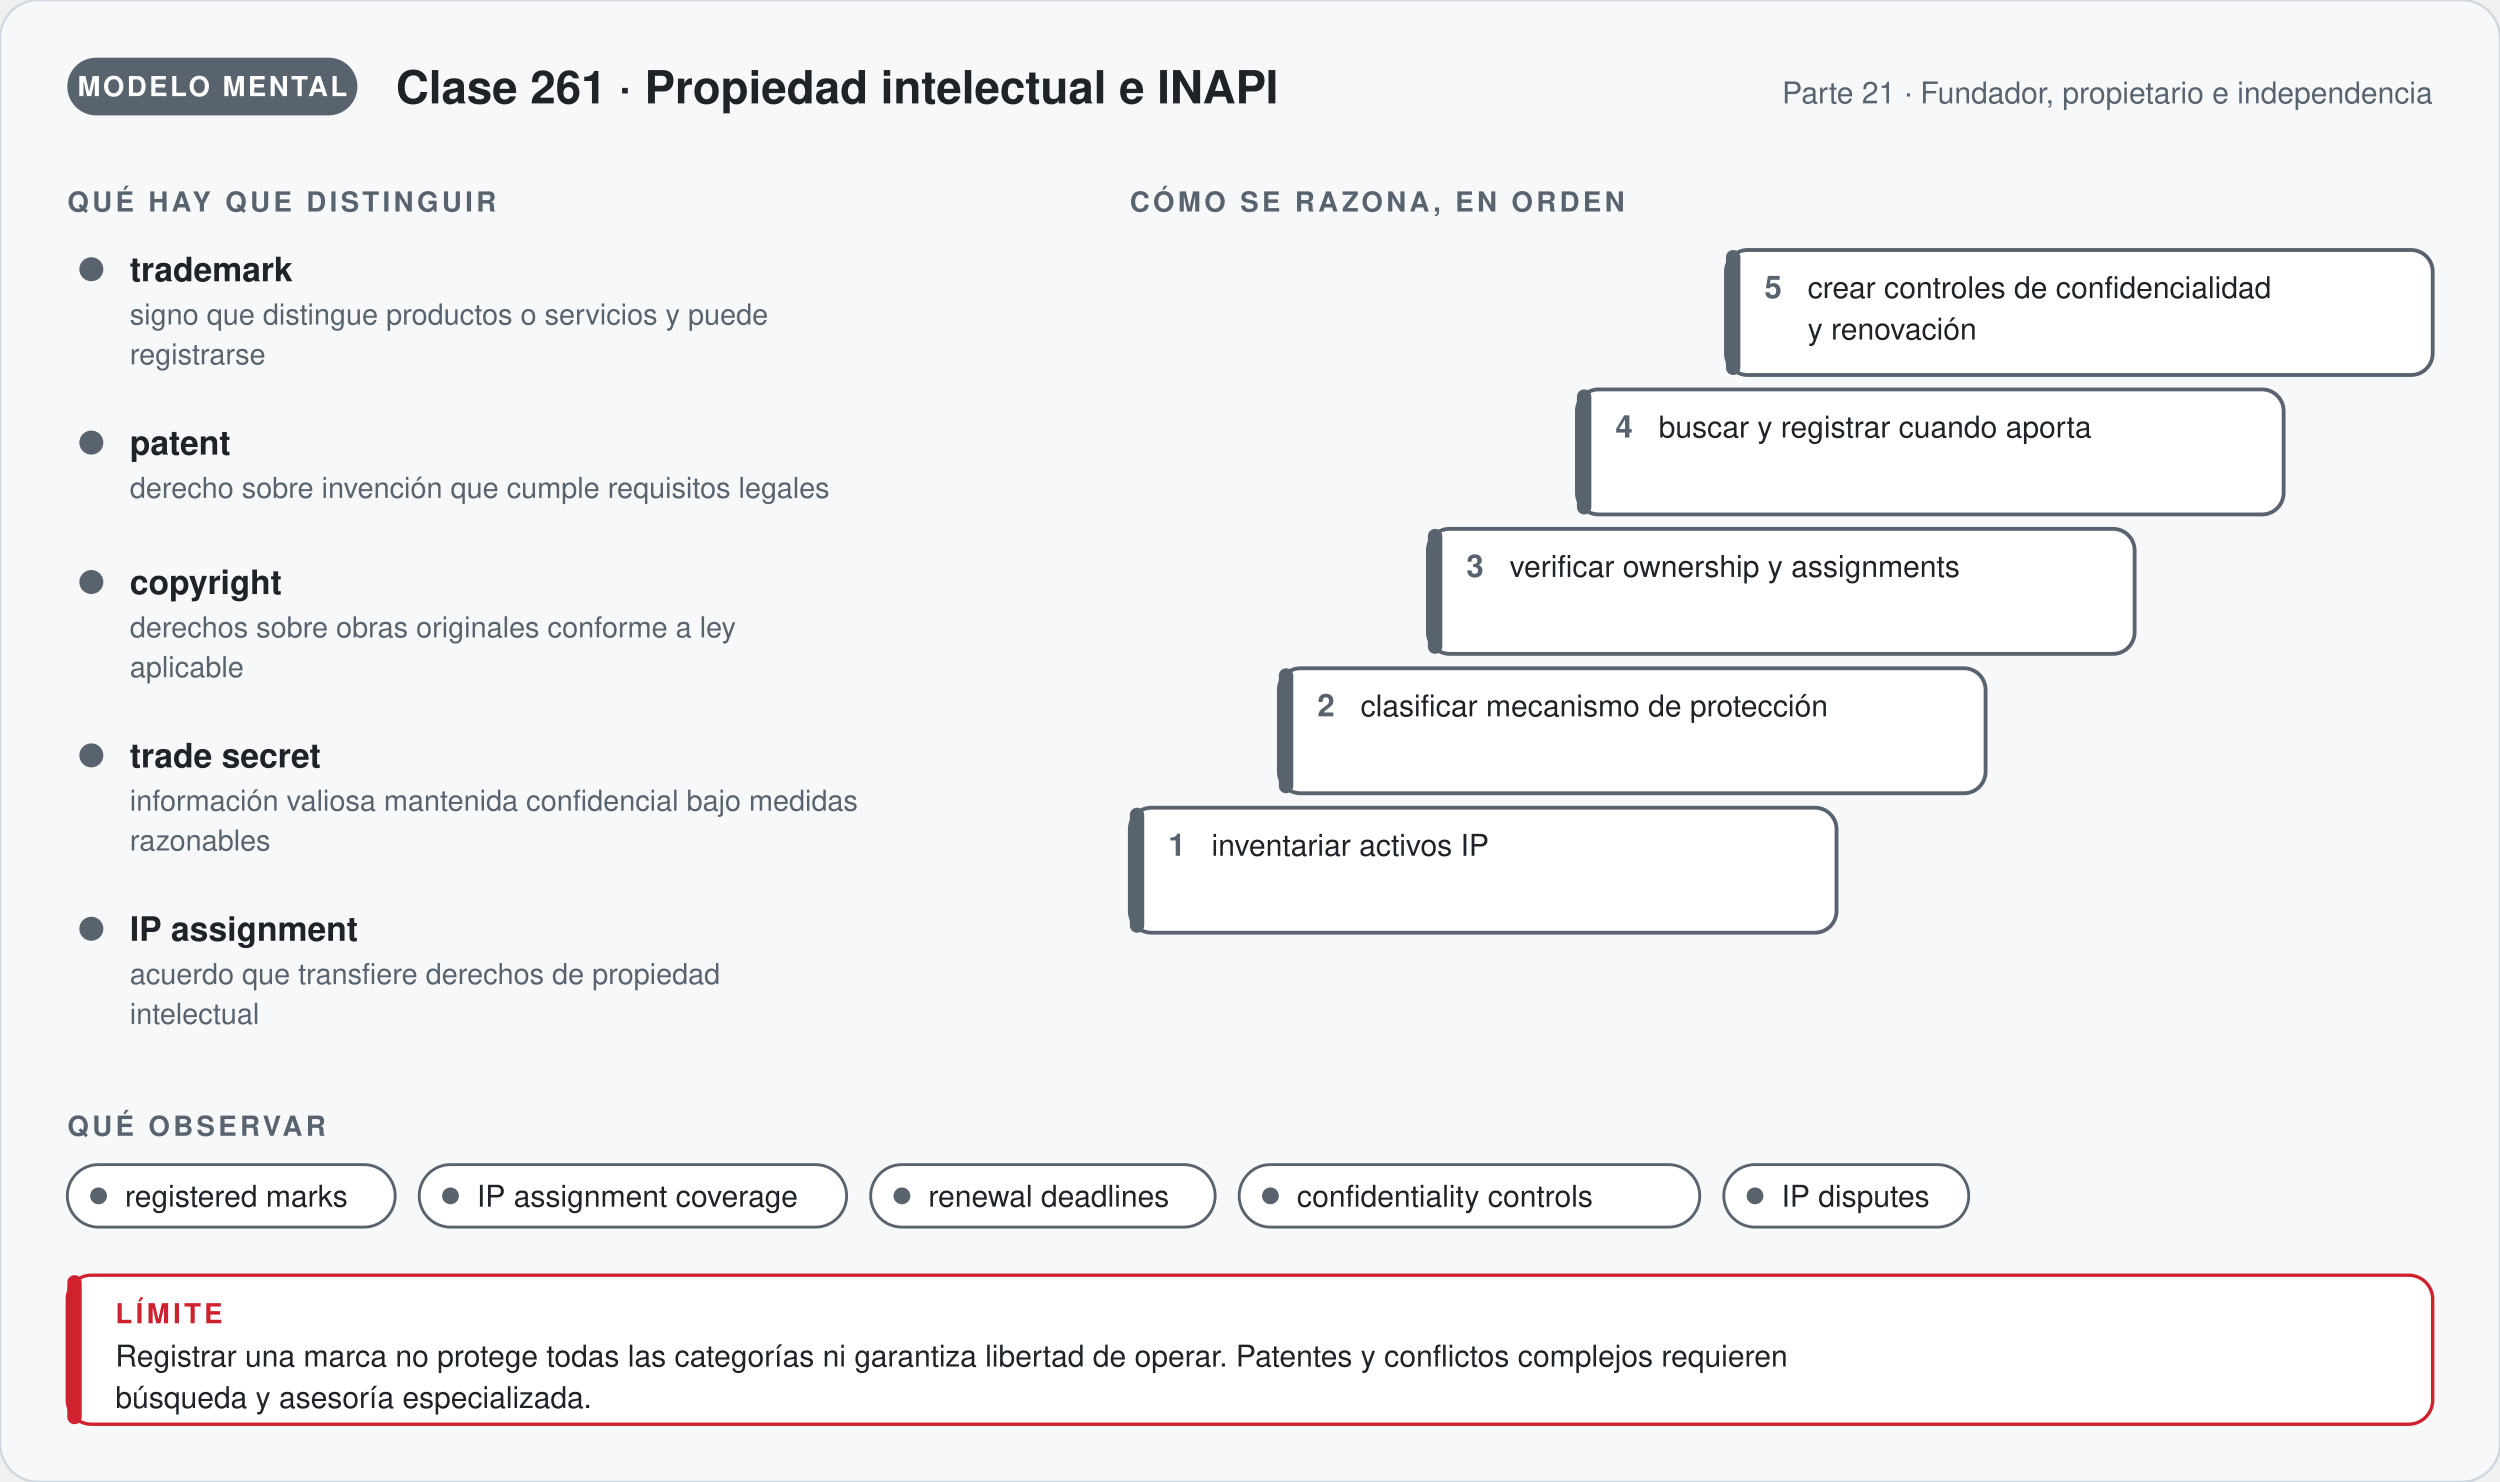
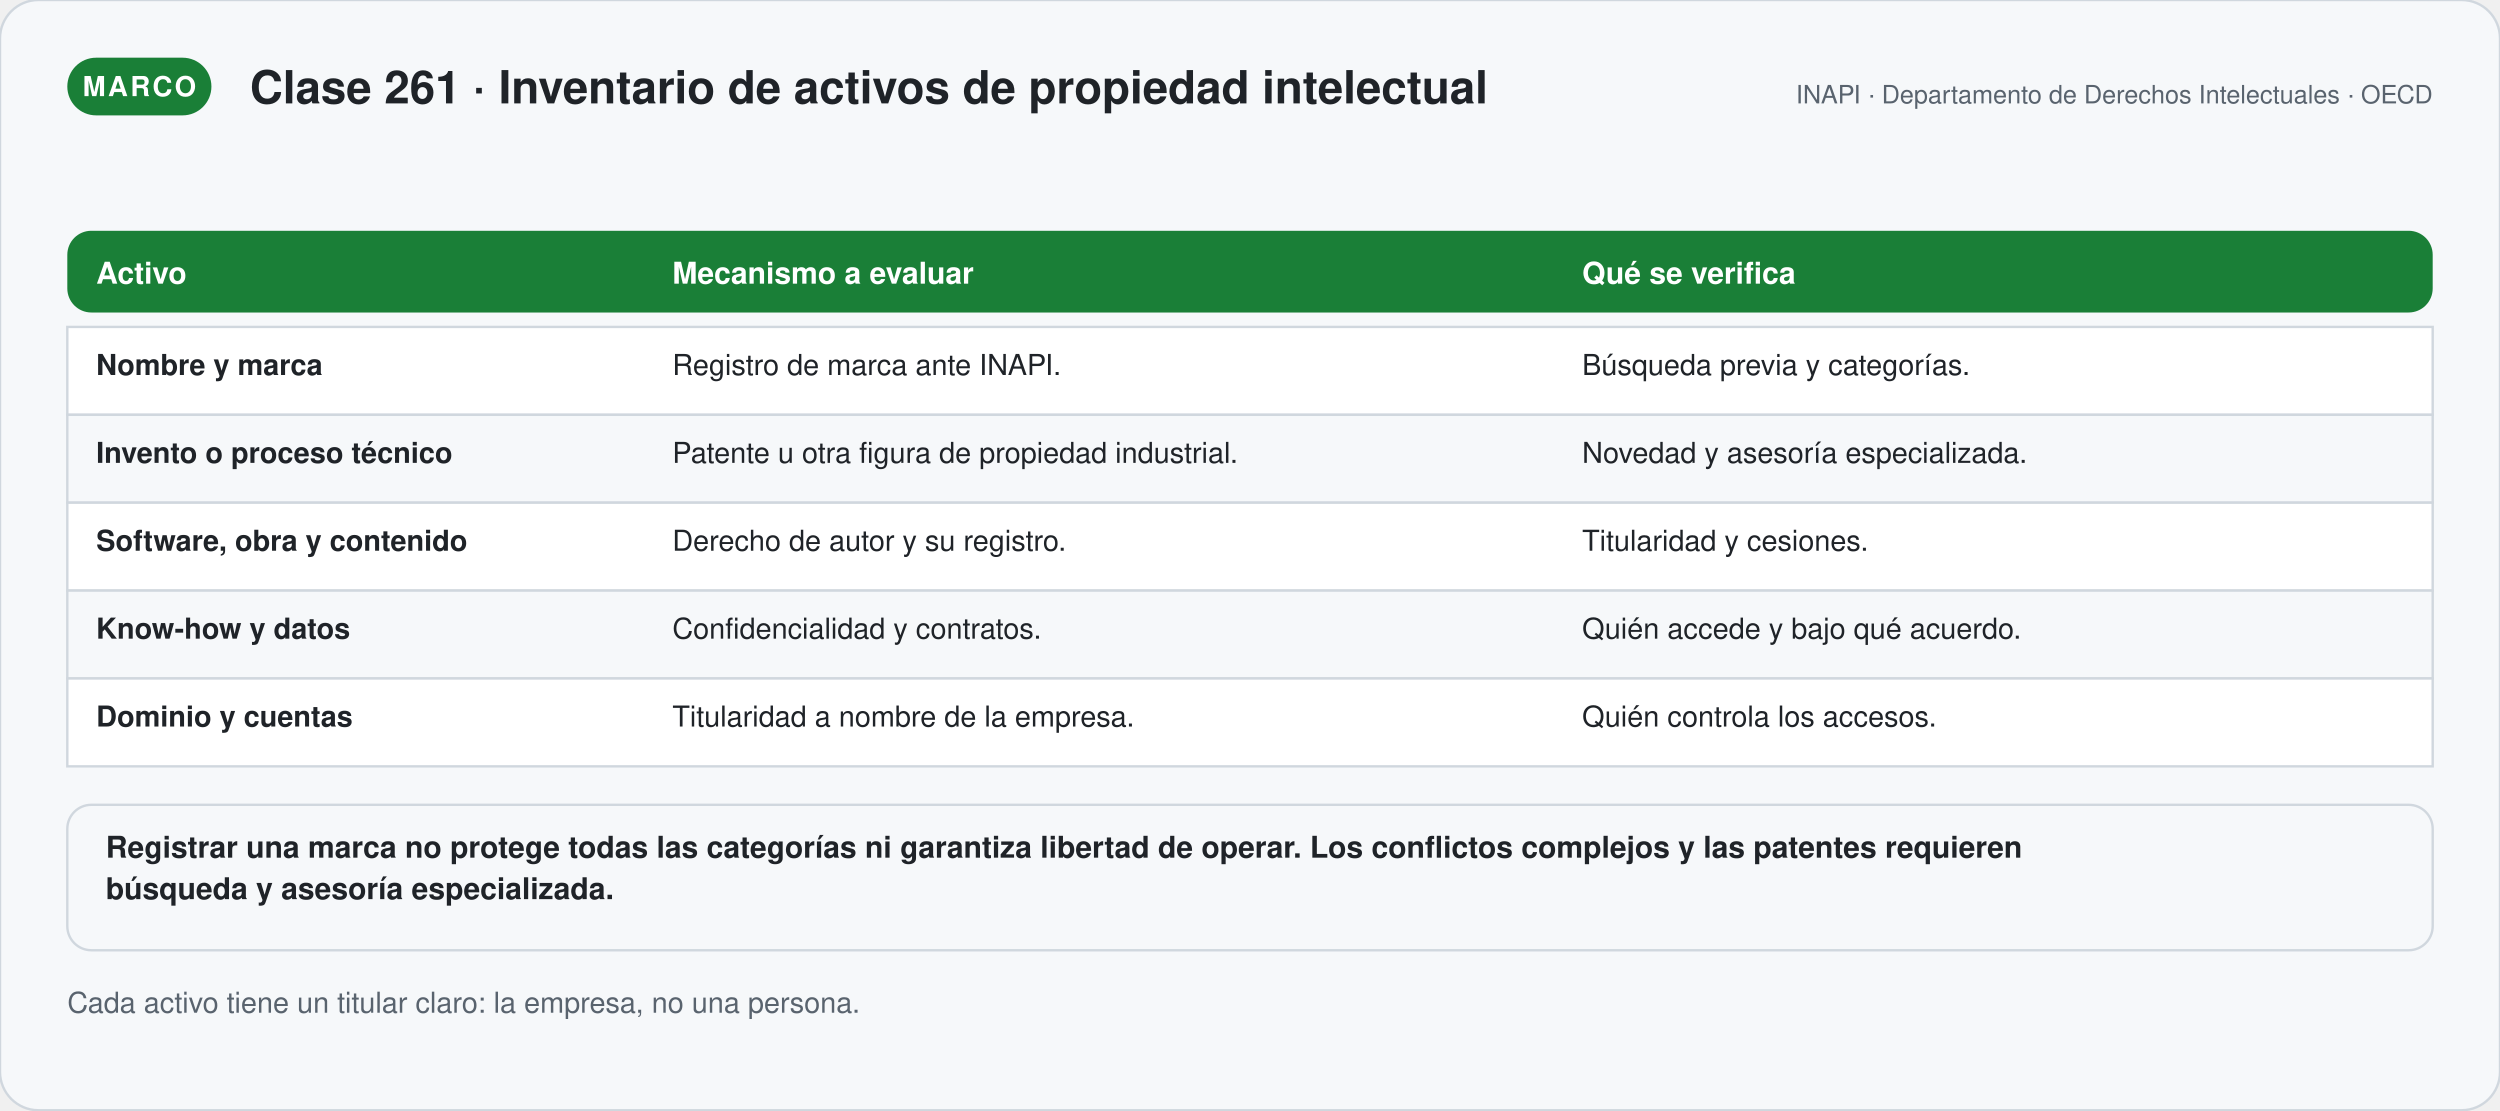
- <svg xmlns="http://www.w3.org/2000/svg" viewBox="0 0 1040 616.48" width="1040" role="img" aria-labelledby="t-g261 d-g261" font-family="'Segoe UI', 'Helvetica Neue', Helvetica, Arial, sans-serif">
+ <svg xmlns="http://www.w3.org/2000/svg" viewBox="0 0 1040 461.86" width="1040" role="img" aria-labelledby="t-s261 d-s261" font-family="'Segoe UI', 'Helvetica Neue', Helvetica, Arial, sans-serif">
  <defs>
-     <marker id="p-g261" viewBox="0 0 10 10" refX="8" refY="5" markerWidth="7" markerHeight="7" orient="auto">
+     <marker id="p-s261" viewBox="0 0 10 10" refX="8" refY="5" markerWidth="7" markerHeight="7" orient="auto">
      <path d="M1,1 L9,5 L1,9 Z" fill="#59636e" />
    </marker>
  </defs>
-   <rect width="1040" height="616.48" rx="16" fill="#f6f8fa" stroke="#d0d7de" />
-   <rect x="28" y="24" width="120.67" height="24" rx="12" fill="#59636e" />
-   <text x="88.335" y="40" font-size="11.5" font-weight="700" fill="#ffffff" text-anchor="middle" letter-spacing="1">MODELO MENTAL</text>
-   <text x="164.67" y="43" font-size="19" font-weight="700" fill="#1f2328" text-anchor="start">Clase 261 · Propiedad intelectual e INAPI</text>
-   <text x="1012" y="43" font-size="12.5" font-weight="400" fill="#59636e" text-anchor="end">Parte 21 · Fundador, propietario e independencia</text>
-   <text x="28" y="88" font-size="11.5" font-weight="700" fill="#59636e" text-anchor="start" letter-spacing="1.4">QUÉ HAY QUE DISTINGUIR</text>
-   <circle cx="38" cy="112" r="5" fill="#59636e" />
-   <text x="54" y="117" font-size="14" font-weight="700" fill="#1f2328" text-anchor="start">trademark</text>
-   <text x="54" y="135" font-size="12" font-weight="400" fill="#59636e" text-anchor="start">signo que distingue productos o servicios y puede</text>
-   <text x="54" y="151.56" font-size="12" font-weight="400" fill="#59636e" text-anchor="start">registrarse</text>
-   <circle cx="38" cy="184.12" r="5" fill="#59636e" />
-   <text x="54" y="189.12" font-size="14" font-weight="700" fill="#1f2328" text-anchor="start">patent</text>
-   <text x="54" y="207.12" font-size="12" font-weight="400" fill="#59636e" text-anchor="start">derecho sobre invención que cumple requisitos legales</text>
-   <circle cx="38" cy="242.12" r="5" fill="#59636e" />
-   <text x="54" y="247.12" font-size="14" font-weight="700" fill="#1f2328" text-anchor="start">copyright</text>
-   <text x="54" y="265.12" font-size="12" font-weight="400" fill="#59636e" text-anchor="start">derechos sobre obras originales conforme a ley</text>
-   <text x="54" y="281.68" font-size="12" font-weight="400" fill="#59636e" text-anchor="start">aplicable</text>
-   <circle cx="38" cy="314.24" r="5" fill="#59636e" />
-   <text x="54" y="319.24" font-size="14" font-weight="700" fill="#1f2328" text-anchor="start">trade secret</text>
-   <text x="54" y="337.24" font-size="12" font-weight="400" fill="#59636e" text-anchor="start">información valiosa mantenida confidencial bajo medidas</text>
-   <text x="54" y="353.8" font-size="12" font-weight="400" fill="#59636e" text-anchor="start">razonables</text>
-   <circle cx="38" cy="386.36" r="5" fill="#59636e" />
-   <text x="54" y="391.36" font-size="14" font-weight="700" fill="#1f2328" text-anchor="start">IP assignment</text>
-   <text x="54" y="409.36" font-size="12" font-weight="400" fill="#59636e" text-anchor="start">acuerdo que transfiere derechos de propiedad</text>
-   <text x="54" y="425.92" font-size="12" font-weight="400" fill="#59636e" text-anchor="start">intelectual</text>
-   <text x="470" y="88" font-size="11.5" font-weight="700" fill="#59636e" text-anchor="start" letter-spacing="1.4">CÓMO SE RAZONA, EN ORDEN</text>
-   <rect x="470" y="336" width="294" height="52" rx="9" fill="#ffffff" stroke="#59636e" stroke-width="1.6" />
-   <rect x="470" y="336" width="6" height="52" rx="3" fill="#59636e" />
-   <text x="486" y="356" font-size="13" font-weight="800" fill="#59636e" text-anchor="start">1</text>
-   <text x="504" y="356" font-size="12.5" font-weight="400" fill="#1f2328" text-anchor="start">inventariar activos IP</text>
-   <rect x="532" y="278" width="294" height="52" rx="9" fill="#ffffff" stroke="#59636e" stroke-width="1.6" />
-   <rect x="532" y="278" width="6" height="52" rx="3" fill="#59636e" />
-   <text x="548" y="298" font-size="13" font-weight="800" fill="#59636e" text-anchor="start">2</text>
-   <text x="566" y="298" font-size="12.5" font-weight="400" fill="#1f2328" text-anchor="start">clasificar mecanismo de protección</text>
-   <rect x="594" y="220" width="294" height="52" rx="9" fill="#ffffff" stroke="#59636e" stroke-width="1.6" />
-   <rect x="594" y="220" width="6" height="52" rx="3" fill="#59636e" />
-   <text x="610" y="240" font-size="13" font-weight="800" fill="#59636e" text-anchor="start">3</text>
-   <text x="628" y="240" font-size="12.5" font-weight="400" fill="#1f2328" text-anchor="start">verificar ownership y assignments</text>
-   <rect x="656" y="162" width="294" height="52" rx="9" fill="#ffffff" stroke="#59636e" stroke-width="1.6" />
-   <rect x="656" y="162" width="6" height="52" rx="3" fill="#59636e" />
-   <text x="672" y="182" font-size="13" font-weight="800" fill="#59636e" text-anchor="start">4</text>
-   <text x="690" y="182" font-size="12.5" font-weight="400" fill="#1f2328" text-anchor="start">buscar y registrar cuando aporta</text>
-   <rect x="718" y="104" width="294" height="52" rx="9" fill="#ffffff" stroke="#59636e" stroke-width="1.6" />
-   <rect x="718" y="104" width="6" height="52" rx="3" fill="#59636e" />
-   <text x="734" y="124" font-size="13" font-weight="800" fill="#59636e" text-anchor="start">5</text>
-   <text x="752" y="124" font-size="12.5" font-weight="400" fill="#1f2328" text-anchor="start">crear controles de confidencialidad</text>
-   <text x="752" y="141.25" font-size="12.5" font-weight="400" fill="#1f2328" text-anchor="start">y renovación</text>
-   <text x="28" y="472.48" font-size="11.5" font-weight="700" fill="#59636e" text-anchor="start" letter-spacing="1.4">QUÉ OBSERVAR</text>
-   <rect x="28" y="484.48" width="136.4" height="26" rx="13" fill="#ffffff" stroke="#59636e" stroke-width="1.2" />
-   <circle cx="41" cy="497.48" r="3.5" fill="#59636e" />
-   <text x="52" y="501.98" font-size="12.5" font-weight="400" fill="#1f2328" text-anchor="start">registered marks</text>
-   <rect x="174.4" y="484.48" width="177.8" height="26" rx="13" fill="#ffffff" stroke="#59636e" stroke-width="1.2" />
-   <circle cx="187.4" cy="497.48" r="3.5" fill="#59636e" />
-   <text x="198.4" y="501.98" font-size="12.5" font-weight="400" fill="#1f2328" text-anchor="start">IP assignment coverage</text>
-   <rect x="362.2" y="484.48" width="143.3" height="26" rx="13" fill="#ffffff" stroke="#59636e" stroke-width="1.2" />
-   <circle cx="375.2" cy="497.48" r="3.5" fill="#59636e" />
-   <text x="386.2" y="501.98" font-size="12.5" font-weight="400" fill="#1f2328" text-anchor="start">renewal deadlines</text>
-   <rect x="515.5" y="484.48" width="191.6" height="26" rx="13" fill="#ffffff" stroke="#59636e" stroke-width="1.2" />
-   <circle cx="528.5" cy="497.48" r="3.5" fill="#59636e" />
-   <text x="539.5" y="501.98" font-size="12.5" font-weight="400" fill="#1f2328" text-anchor="start">confidentiality controls</text>
-   <rect x="717.1" y="484.48" width="101.9" height="26" rx="13" fill="#ffffff" stroke="#59636e" stroke-width="1.2" />
-   <circle cx="730.1" cy="497.48" r="3.5" fill="#59636e" />
-   <text x="741.1" y="501.98" font-size="12.5" font-weight="400" fill="#1f2328" text-anchor="start">IP disputes</text>
-   <rect x="28" y="530.48" width="984" height="62" rx="10" fill="#ffffff" stroke="#cf222e" stroke-width="1.4" />
-   <rect x="28" y="530.48" width="6" height="62" rx="3" fill="#cf222e" />
-   <text x="48" y="550.48" font-size="11.5" font-weight="700" fill="#cf222e" text-anchor="start" letter-spacing="1.4">LÍMITE</text>
-   <text x="48" y="568.48" font-size="12.5" font-weight="400" fill="#1f2328" text-anchor="start">Registrar una marca no protege todas las categorías ni garantiza libertad de operar. Patentes y conflictos complejos requieren</text>
-   <text x="48" y="585.73" font-size="12.5" font-weight="400" fill="#1f2328" text-anchor="start">búsqueda y asesoría especializada.</text>
+   <rect width="1040" height="461.86" rx="16" fill="#f6f8fa" stroke="#d0d7de" />
+   <rect x="28" y="24" width="59.95" height="24" rx="12" fill="#1a7f37" />
+   <text x="57.975" y="40" font-size="11.5" font-weight="700" fill="#ffffff" text-anchor="middle" letter-spacing="1">MARCO</text>
+   <text x="103.95" y="43" font-size="19" font-weight="700" fill="#1f2328" text-anchor="start">Clase 261 · Inventario de activos de propiedad intelectual</text>
+   <text x="1012" y="43" font-size="10.5" font-weight="400" fill="#59636e" text-anchor="end">INAPI · Departamento de Derechos Intelectuales · OECD</text>
+   <rect x="28" y="96" width="984" height="34" rx="10" fill="#1a7f37" />
+   <text x="40" y="118" font-size="12.5" font-weight="700" fill="#ffffff" text-anchor="start">Activo</text>
+   <text x="279.692" y="118" font-size="12.5" font-weight="700" fill="#ffffff" text-anchor="start">Mecanismo a evaluar</text>
+   <text x="658.154" y="118" font-size="12.5" font-weight="700" fill="#ffffff" text-anchor="start">Qué se verifica</text>
+   <rect x="28" y="136" width="984" height="36.56" rx="0" fill="#ffffff" stroke="#d0d7de" stroke-width="1" />
+   <text x="40" y="156" font-size="12" font-weight="700" fill="#1f2328" text-anchor="start">Nombre y marca</text>
+   <text x="279.692" y="156" font-size="12" font-weight="400" fill="#1f2328" text-anchor="start">Registro de marca ante INAPI.</text>
+   <text x="658.154" y="156" font-size="12" font-weight="400" fill="#1f2328" text-anchor="start">Búsqueda previa y categorías.</text>
+   <rect x="28" y="172.56" width="984" height="36.56" rx="0" fill="#f6f8fa" stroke="#d0d7de" stroke-width="1" />
+   <text x="40" y="192.56" font-size="12" font-weight="700" fill="#1f2328" text-anchor="start">Invento o proceso técnico</text>
+   <text x="279.692" y="192.56" font-size="12" font-weight="400" fill="#1f2328" text-anchor="start">Patente u otra figura de propiedad industrial.</text>
+   <text x="658.154" y="192.56" font-size="12" font-weight="400" fill="#1f2328" text-anchor="start">Novedad y asesoría especializada.</text>
+   <rect x="28" y="209.12" width="984" height="36.56" rx="0" fill="#ffffff" stroke="#d0d7de" stroke-width="1" />
+   <text x="40" y="229.12" font-size="12" font-weight="700" fill="#1f2328" text-anchor="start">Software, obra y contenido</text>
+   <text x="279.692" y="229.12" font-size="12" font-weight="400" fill="#1f2328" text-anchor="start">Derecho de autor y su registro.</text>
+   <text x="658.154" y="229.12" font-size="12" font-weight="400" fill="#1f2328" text-anchor="start">Titularidad y cesiones.</text>
+   <rect x="28" y="245.68" width="984" height="36.56" rx="0" fill="#f6f8fa" stroke="#d0d7de" stroke-width="1" />
+   <text x="40" y="265.68" font-size="12" font-weight="700" fill="#1f2328" text-anchor="start">Know-how y datos</text>
+   <text x="279.692" y="265.68" font-size="12" font-weight="400" fill="#1f2328" text-anchor="start">Confidencialidad y contratos.</text>
+   <text x="658.154" y="265.68" font-size="12" font-weight="400" fill="#1f2328" text-anchor="start">Quién accede y bajo qué acuerdo.</text>
+   <rect x="28" y="282.24" width="984" height="36.56" rx="0" fill="#ffffff" stroke="#d0d7de" stroke-width="1" />
+   <text x="40" y="302.24" font-size="12" font-weight="700" fill="#1f2328" text-anchor="start">Dominio y cuentas</text>
+   <text x="279.692" y="302.24" font-size="12" font-weight="400" fill="#1f2328" text-anchor="start">Titularidad a nombre de la empresa.</text>
+   <text x="658.154" y="302.24" font-size="12" font-weight="400" fill="#1f2328" text-anchor="start">Quién controla los accesos.</text>
+   <rect x="28" y="334.8" width="984" height="60.5" rx="10" fill="#f6f8fa" stroke="#d0d7de" stroke-width="1" />
+   <text x="44" y="356.8" font-size="12.5" font-weight="600" fill="#1f2328" text-anchor="start">Registrar una marca no protege todas las categorías ni garantiza libertad de operar. Los conflictos complejos y las patentes requieren</text>
+   <text x="44" y="374.05" font-size="12.5" font-weight="600" fill="#1f2328" text-anchor="start">búsqueda y asesoría especializada.</text>
+   <text x="28" y="421.3" font-size="12" font-weight="400" fill="#59636e" text-anchor="start">Cada activo tiene un titular claro: la empresa, no una persona.</text>
</svg>
